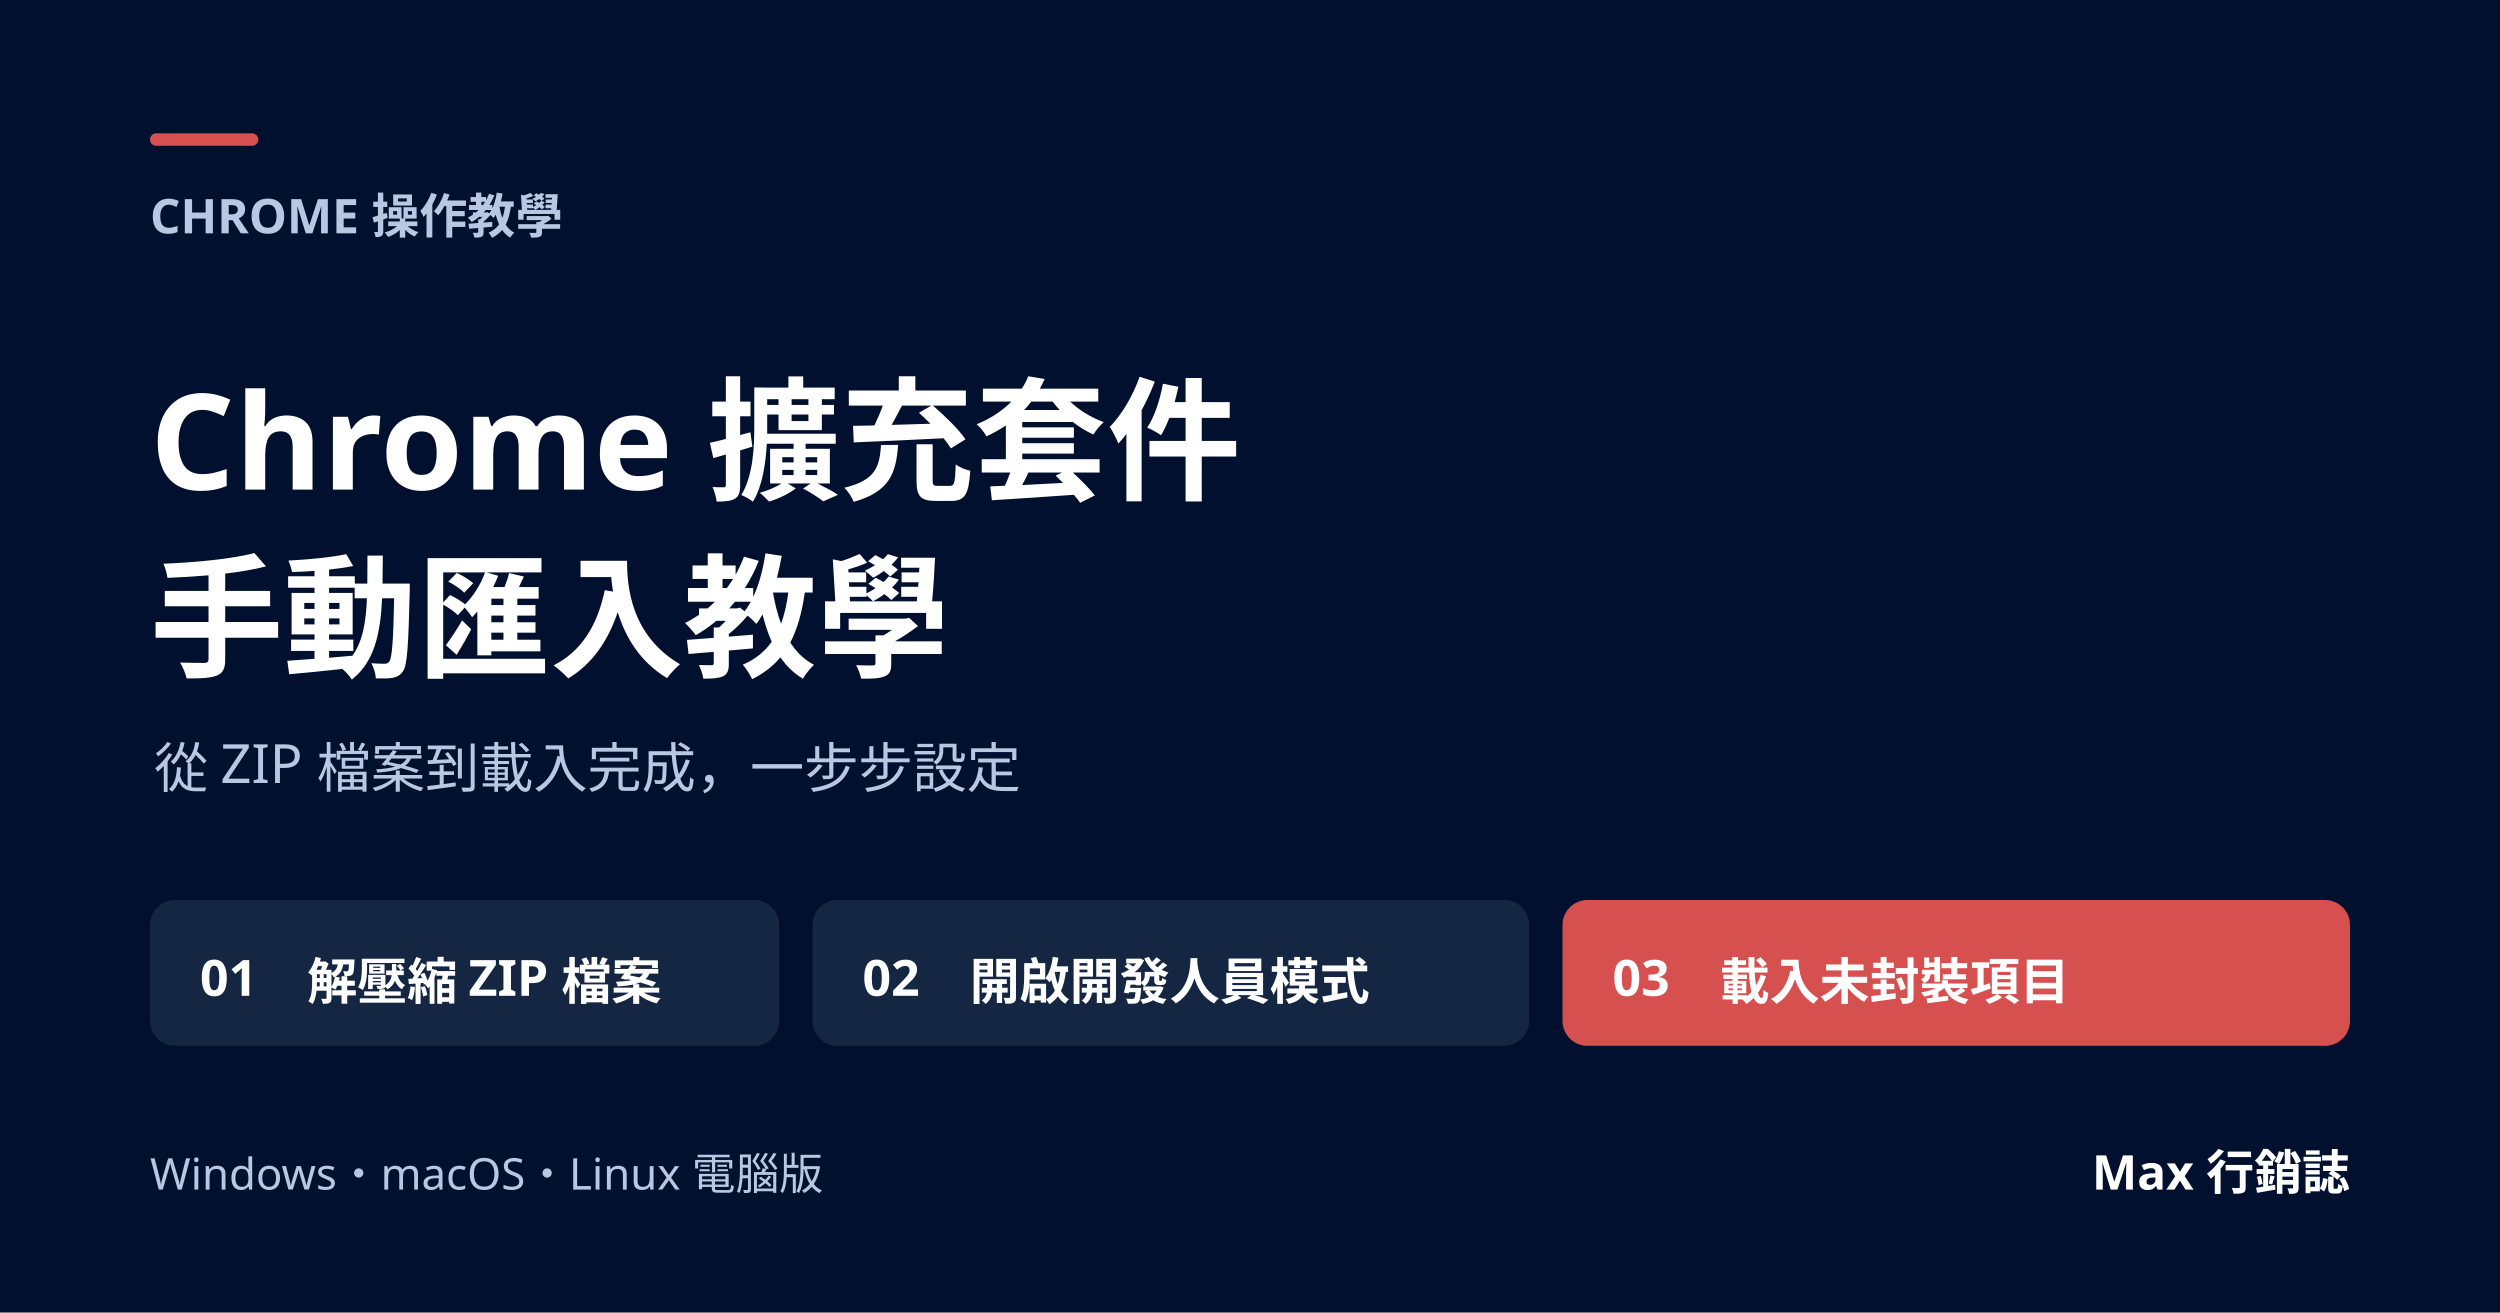
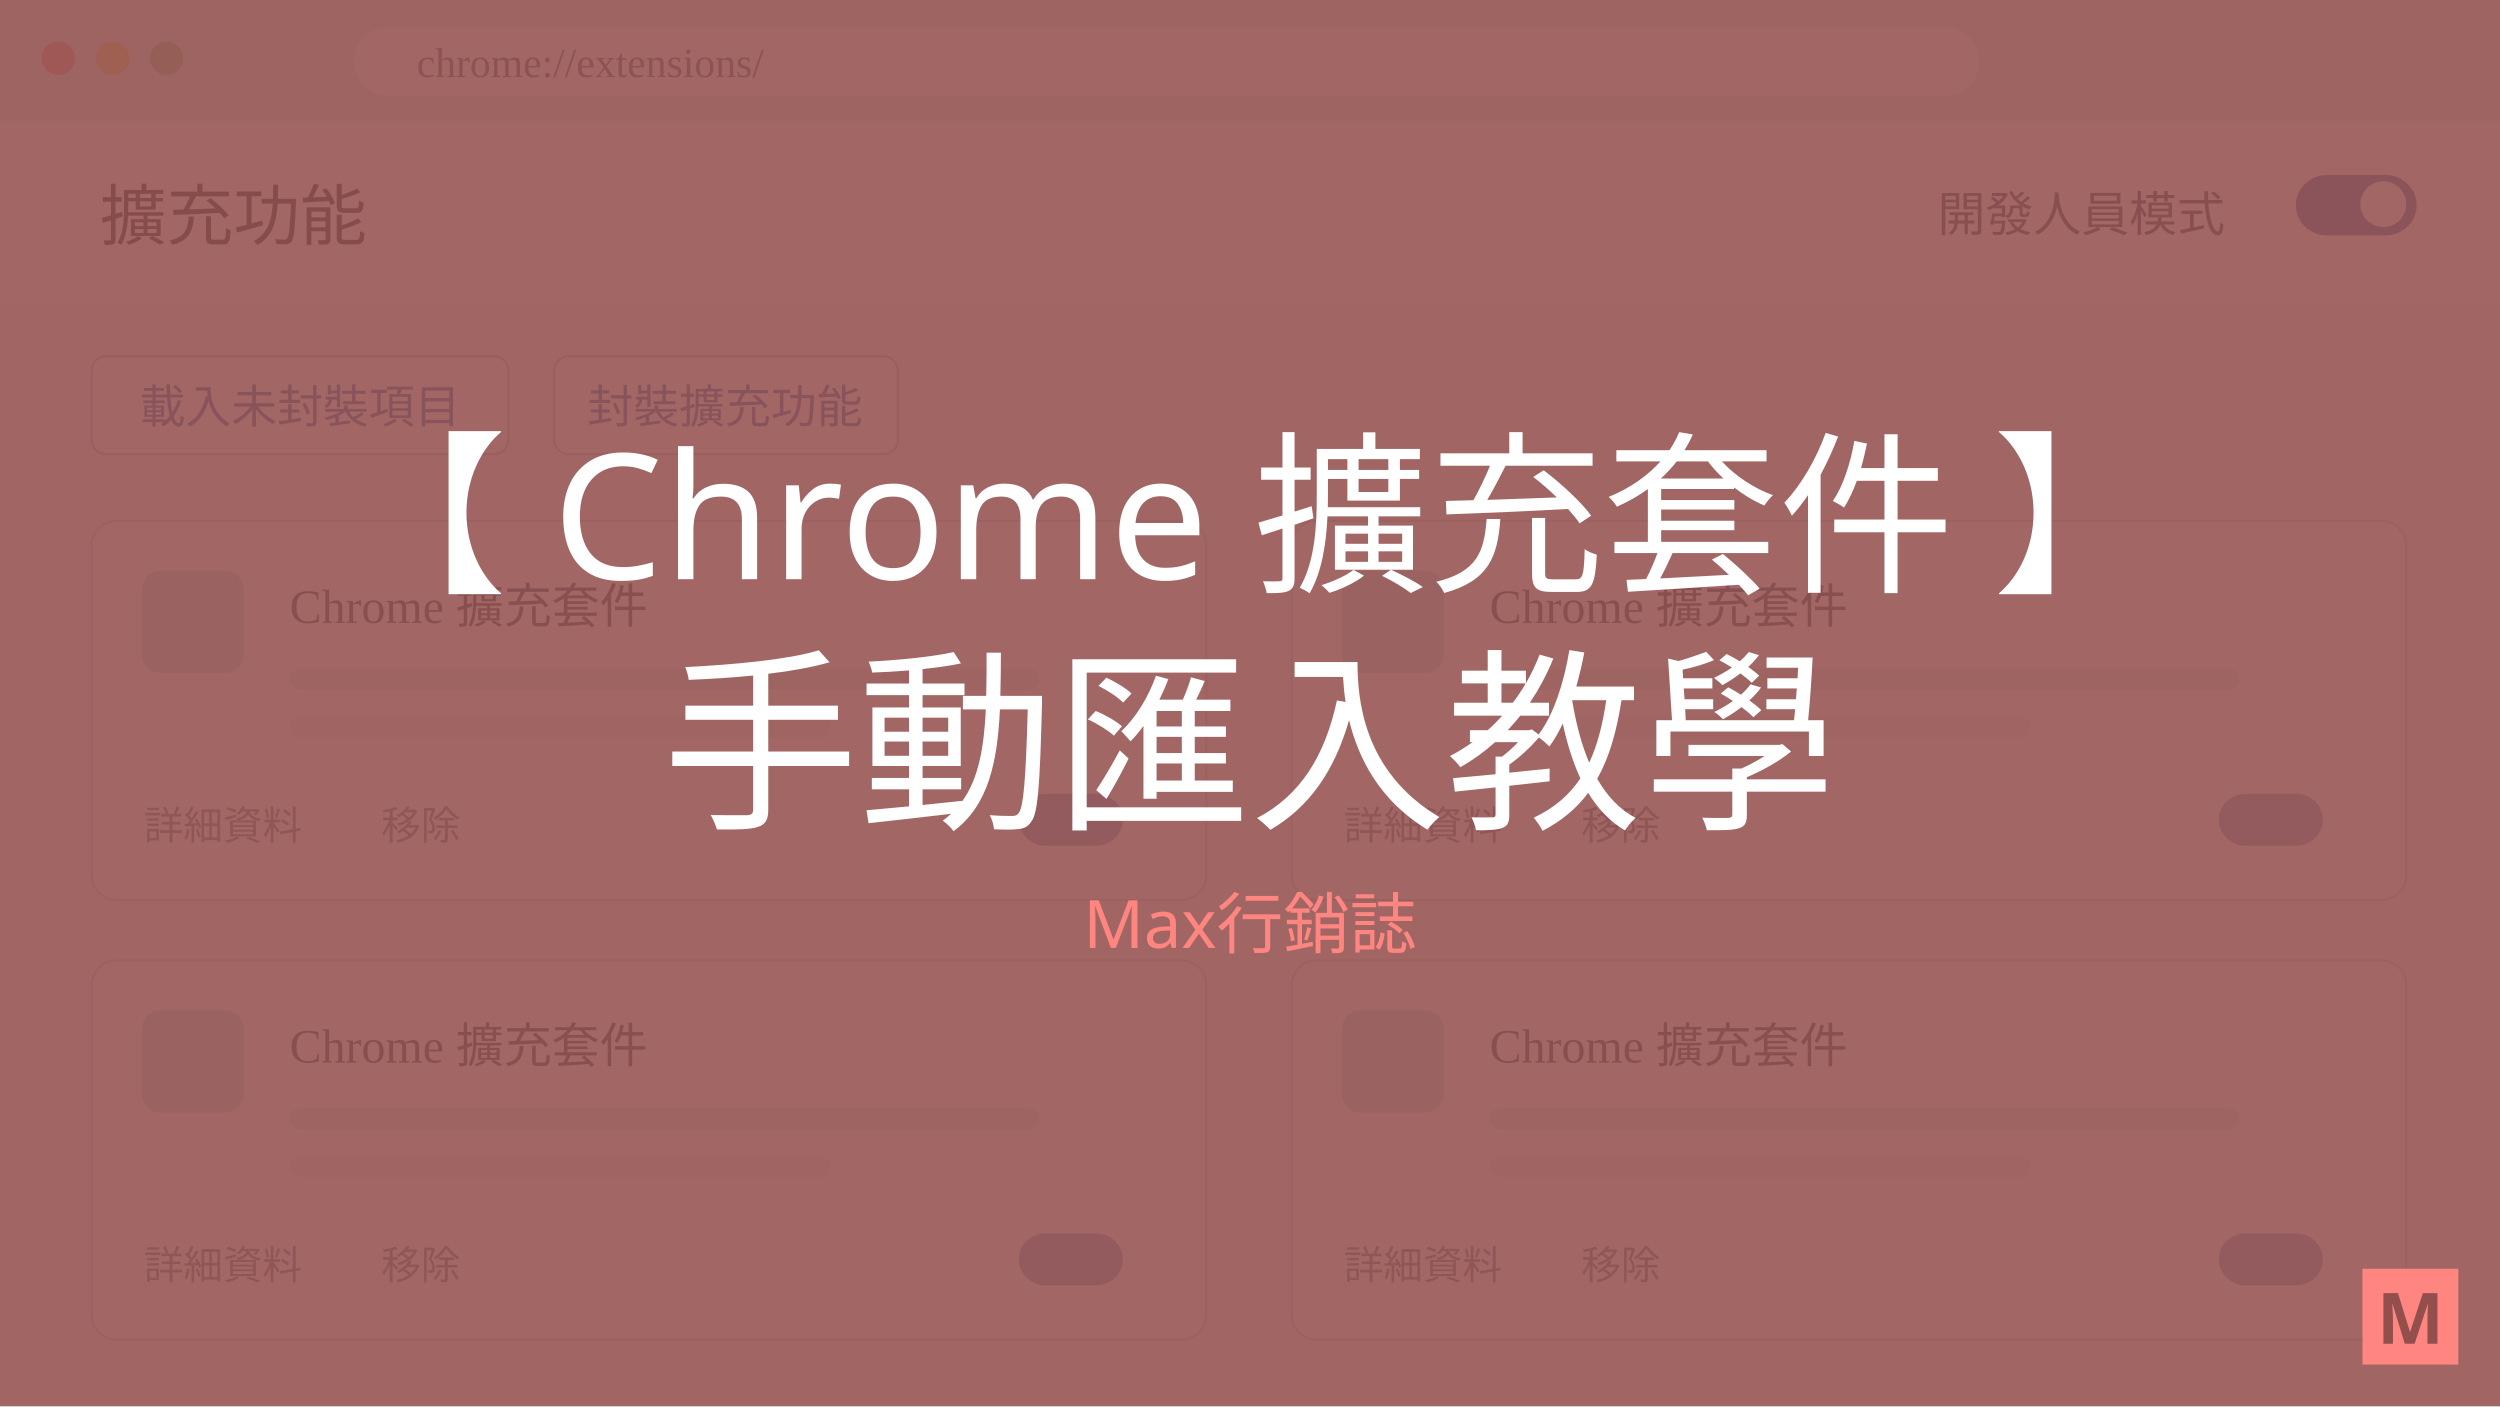
- <svg xmlns="http://www.w3.org/2000/svg" width="1200" height="630" viewBox="0 0 1200 630" role="img" aria-labelledby="title desc">
-   <rect width="1200" height="630" fill="#00102e" />
-   <rect x="72" y="64" width="52" height="6" rx="3" fill="#d65050" />
-   <text x="72" y="112" font-family="PingFang TC, sans-serif" font-size="23" font-weight="600" fill="#b8c8e3">CHROME 操作教學</text>
-   <text x="72" y="235" font-family="PingFang TC, sans-serif" font-size="64" font-weight="600" fill="#ffffff">Chrome 擴充套件</text>
-   <text x="72" y="320" font-family="PingFang TC, sans-serif" font-size="64" font-weight="600" fill="#ffffff">手動匯入教學</text>
-   <text x="74" y="378" font-family="PingFang TC, sans-serif" font-size="26" fill="#b8c8e3">從 ZIP 檔案到載入完成，一步步設定</text>
-   <rect x="72" y="432" width="302" height="70" rx="12" fill="#142642" />
-   <text x="96" y="478" font-family="PingFang TC, sans-serif" font-size="24" font-weight="600" fill="#ffffff">01　解壓縮 ZIP 檔案</text>
-   <rect x="390" y="432" width="344" height="70" rx="12" fill="#142642" />
-   <text x="414" y="478" font-family="PingFang TC, sans-serif" font-size="24" font-weight="600" fill="#ffffff">02　開啟開發人員模式</text>
-   <rect x="750" y="432" width="378" height="70" rx="12" fill="#d65050" />
-   <text x="774" y="478" font-family="PingFang TC, sans-serif" font-size="24" font-weight="600" fill="#ffffff">03　載入未封裝項目</text>
-   <text x="72" y="571" font-family="PingFang TC, sans-serif" font-size="21" fill="#b8c8e3">Windows・macOS・Linux 電腦版</text>
-   <text x="1128" y="571" font-family="PingFang TC, sans-serif" font-size="23" font-weight="600" fill="#ffffff" text-anchor="end">Max 行銷誌</text>
+ <svg xmlns="http://www.w3.org/2000/svg" width="1200" height="675" viewBox="0 0 1200 675" role="img" aria-labelledby="title desc">
+   <rect width="1200" height="675" fill="#f5f6f7" />
+   <rect width="1200" height="58" fill="#e3e7ec" />
+   <circle cx="28" cy="28" r="8" fill="#e9908a" />
+   <circle cx="54" cy="28" r="8" fill="#e8c270" />
+   <circle cx="80" cy="28" r="8" fill="#a3c3a1" />
+   <rect x="170" y="13" width="780" height="33" rx="16" fill="#ffffff" />
+   <text x="200" y="37" font-size="20" fill="#637080">chrome://extensions/</text>
+   <rect y="58" width="1200" height="88" fill="#ffffff" />
+   <text x="48" y="115" font-size="32" font-weight="500" fill="#343a43">擴充功能</text>
+   <text x="930" y="111" font-size="23" fill="#465264">開發人員模式</text>
+   <rect x="1102" y="84" width="58" height="29" rx="15" fill="#5475ac" />
+   <circle cx="1144" cy="98" r="11" fill="#ffffff" />
+   <rect x="44" y="171" width="200" height="47" rx="7" fill="#ffffff" stroke="#bec8d3" />
+   <text x="144" y="203" font-size="22" text-anchor="middle" fill="#426cb0">載入未封裝項目</text>
+   <rect x="266" y="171" width="165" height="47" rx="7" fill="#ffffff" stroke="#bec8d3" />
+   <text x="348" y="203" font-size="22" text-anchor="middle" fill="#426cb0">封裝擴充功能</text>
+   <rect x="44" y="250" width="535" height="182" rx="12" fill="#ffffff" stroke="#ced5df" />
+   <rect x="68" y="274" width="49" height="49" rx="9" fill="#ccd7e6" />
+   <text x="139" y="299" font-size="23" font-weight="500" fill="#435369">Chrome 擴充套件</text>
+   <rect x="139" y="321" width="360" height="10" rx="5" fill="#e4e8ec" />
+   <rect x="139" y="344" width="260" height="10" rx="5" fill="#edf0f3" />
+   <text x="69" y="403" font-size="19" fill="#758497">詳細資料　　移除</text>
+   <rect x="489" y="381" width="50" height="25" rx="13" fill="#93aaca" />
+   <rect x="620" y="250" width="535" height="182" rx="12" fill="#ffffff" stroke="#ced5df" />
+   <rect x="644" y="274" width="49" height="49" rx="9" fill="#ccd7e6" />
+   <text x="715" y="299" font-size="23" font-weight="500" fill="#435369">Chrome 擴充套件</text>
+   <rect x="715" y="321" width="360" height="10" rx="5" fill="#e4e8ec" />
+   <rect x="715" y="344" width="260" height="10" rx="5" fill="#edf0f3" />
+   <text x="645" y="403" font-size="19" fill="#758497">詳細資料　　移除</text>
+   <rect x="1065" y="381" width="50" height="25" rx="13" fill="#93aaca" />
+   <rect x="44" y="461" width="535" height="182" rx="12" fill="#ffffff" stroke="#ced5df" />
+   <rect x="68" y="485" width="49" height="49" rx="9" fill="#ccd7e6" />
+   <text x="139" y="510" font-size="23" font-weight="500" fill="#435369">Chrome 擴充套件</text>
+   <rect x="139" y="532" width="360" height="10" rx="5" fill="#e4e8ec" />
+   <rect x="139" y="555" width="260" height="10" rx="5" fill="#edf0f3" />
+   <text x="69" y="614" font-size="19" fill="#758497">詳細資料　　移除</text>
+   <rect x="489" y="592" width="50" height="25" rx="13" fill="#93aaca" />
+   <rect x="620" y="461" width="535" height="182" rx="12" fill="#ffffff" stroke="#ced5df" />
+   <rect x="644" y="485" width="49" height="49" rx="9" fill="#ccd7e6" />
+   <text x="715" y="510" font-size="23" font-weight="500" fill="#435369">Chrome 擴充套件</text>
+   <rect x="715" y="532" width="360" height="10" rx="5" fill="#e4e8ec" />
+   <rect x="715" y="555" width="260" height="10" rx="5" fill="#edf0f3" />
+   <text x="645" y="614" font-size="19" fill="#758497">詳細資料　　移除</text>
+   <rect x="1065" y="592" width="50" height="25" rx="13" fill="#93aaca" />
+   <rect width="1200" height="675" fill="#934f4c" opacity="0.86" />
+   <text x="600" y="278" font-family="PingFang TC, sans-serif" font-size="84" font-weight="500" fill="#ffffff" text-anchor="middle">【 Chrome 擴充套件 】</text>
+   <text x="600" y="391" font-family="PingFang TC, sans-serif" font-size="94" font-weight="500" fill="#ffffff" text-anchor="middle">手動匯入教學</text>
+   <text x="600" y="455" font-family="PingFang TC, sans-serif" font-size="32" fill="#ff8580" text-anchor="middle">Max行銷誌</text>
+   <rect x="1134" y="609" width="46" height="46" fill="#ff8580" />
+   <text x="1157" y="645" font-family="PingFang TC, sans-serif" font-size="34" font-weight="600" fill="#934f4c" text-anchor="middle">M</text>
</svg>
